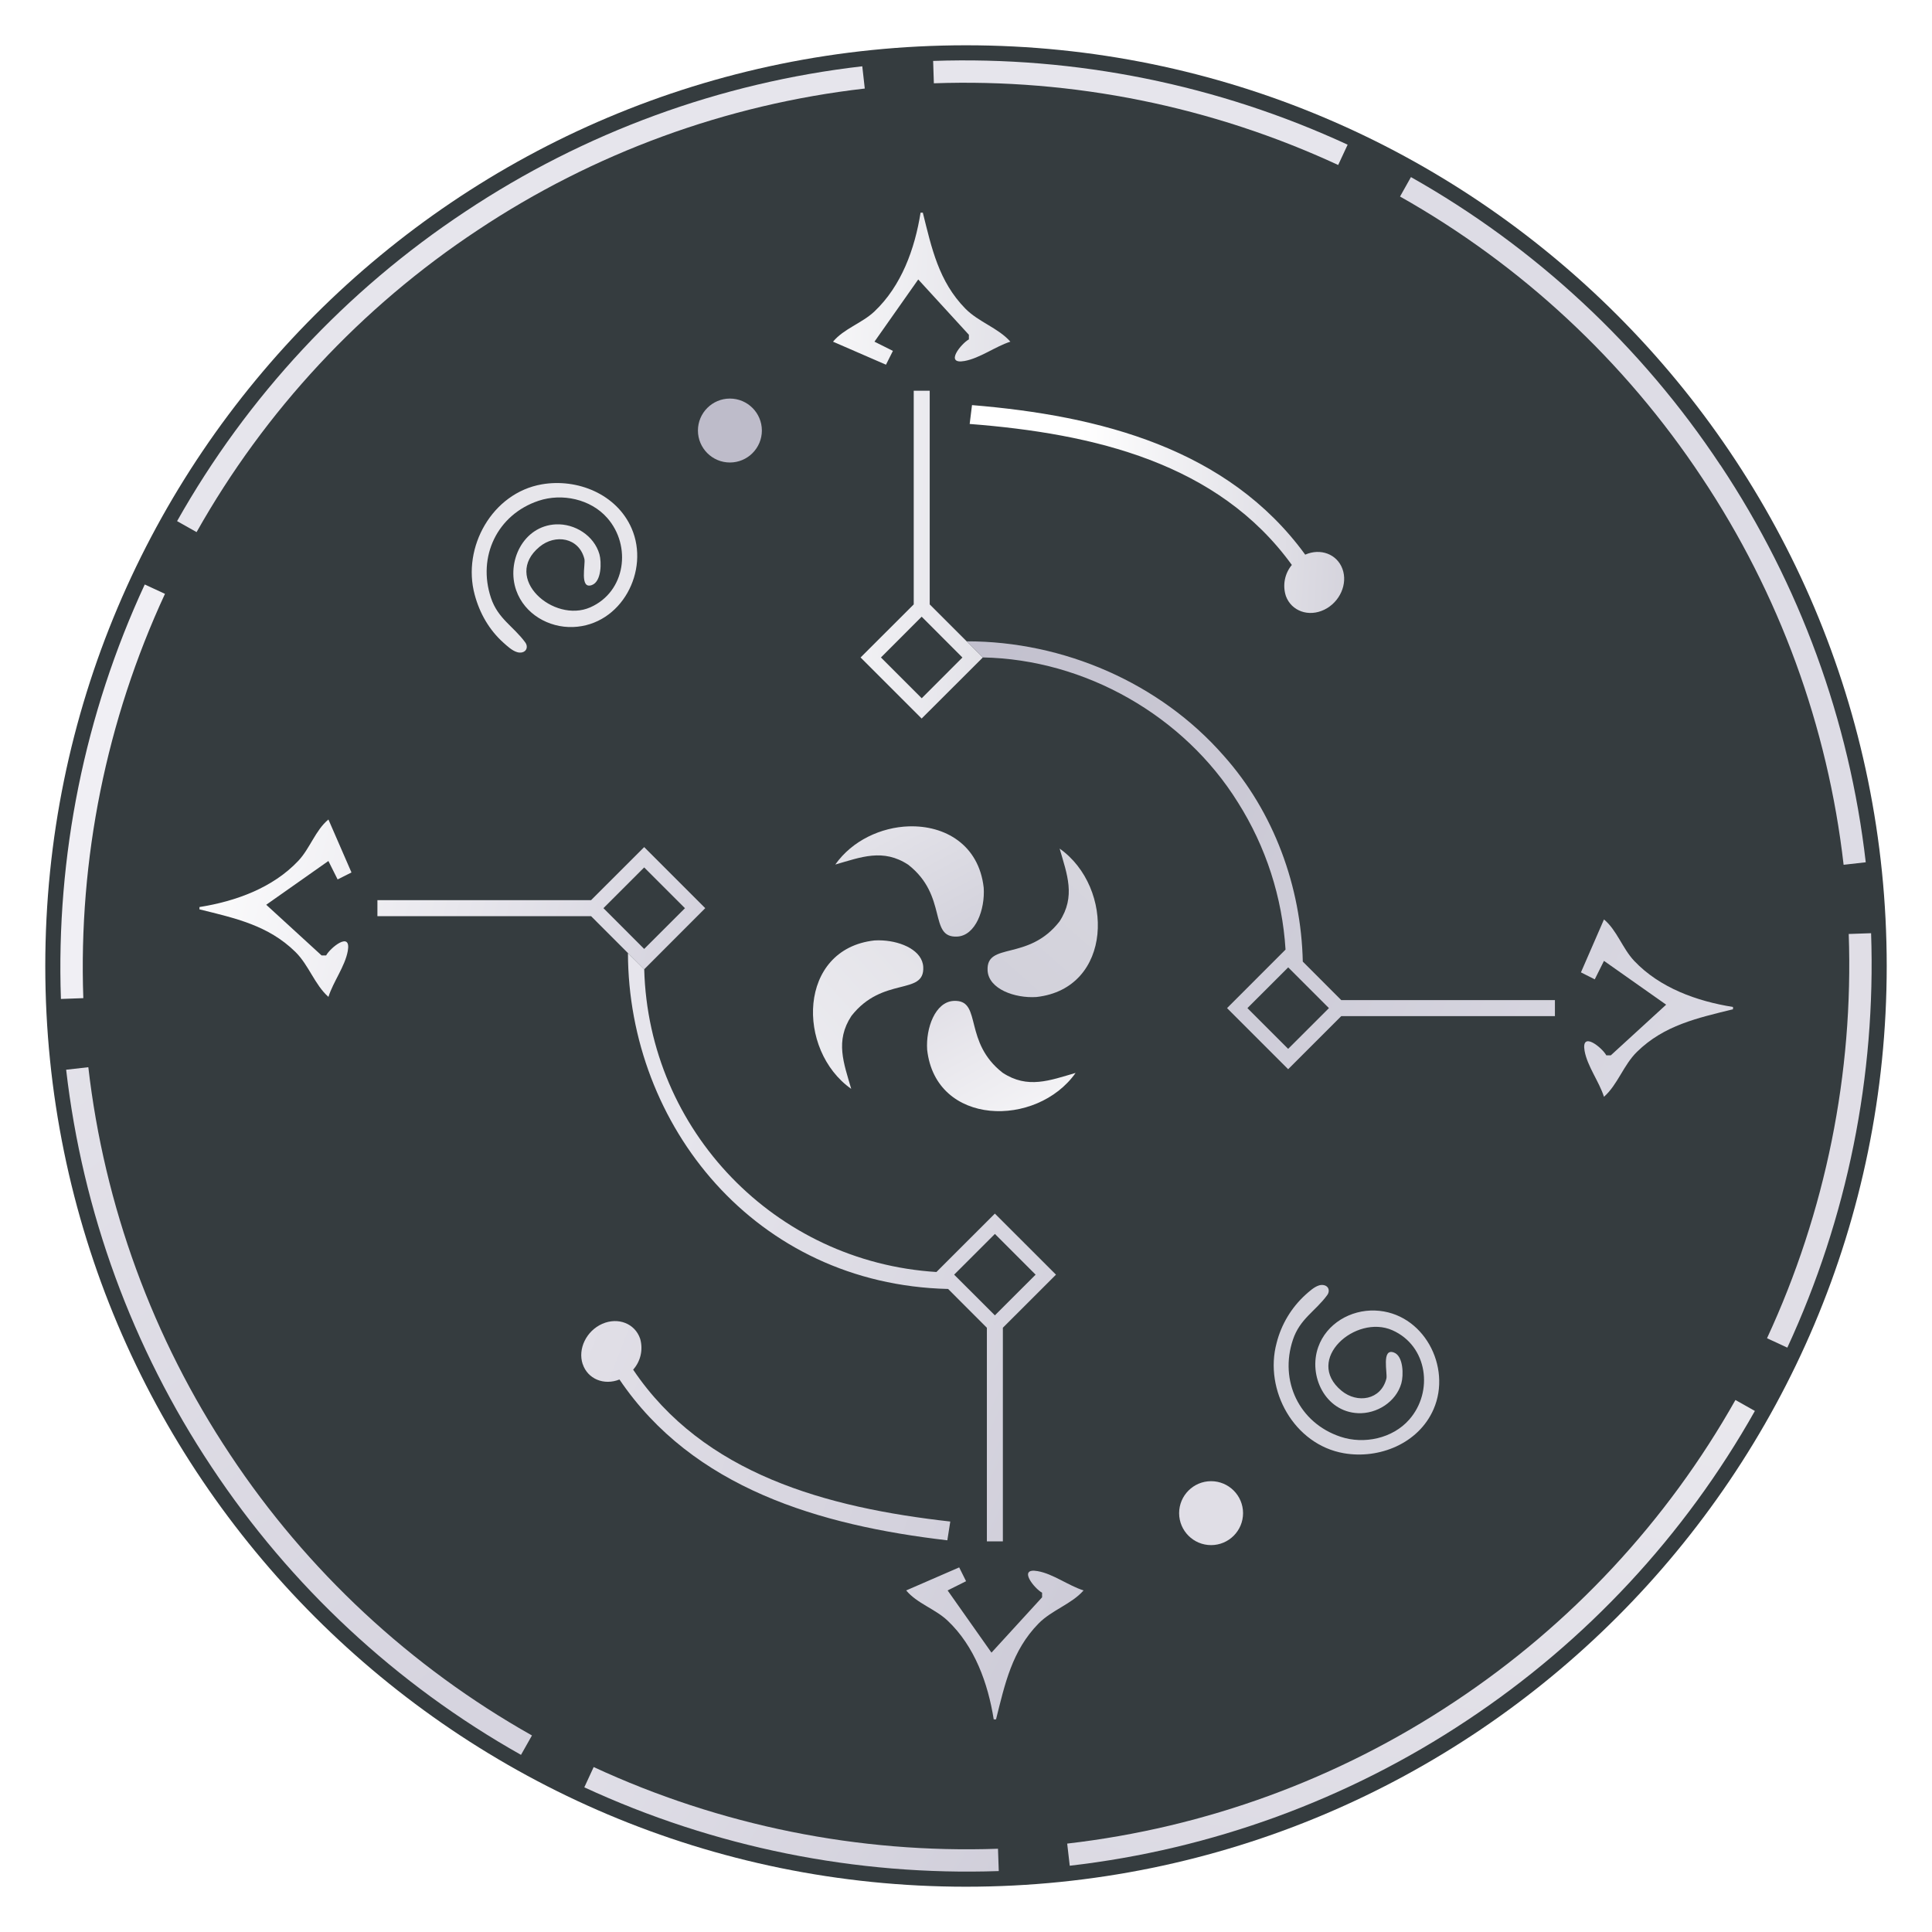
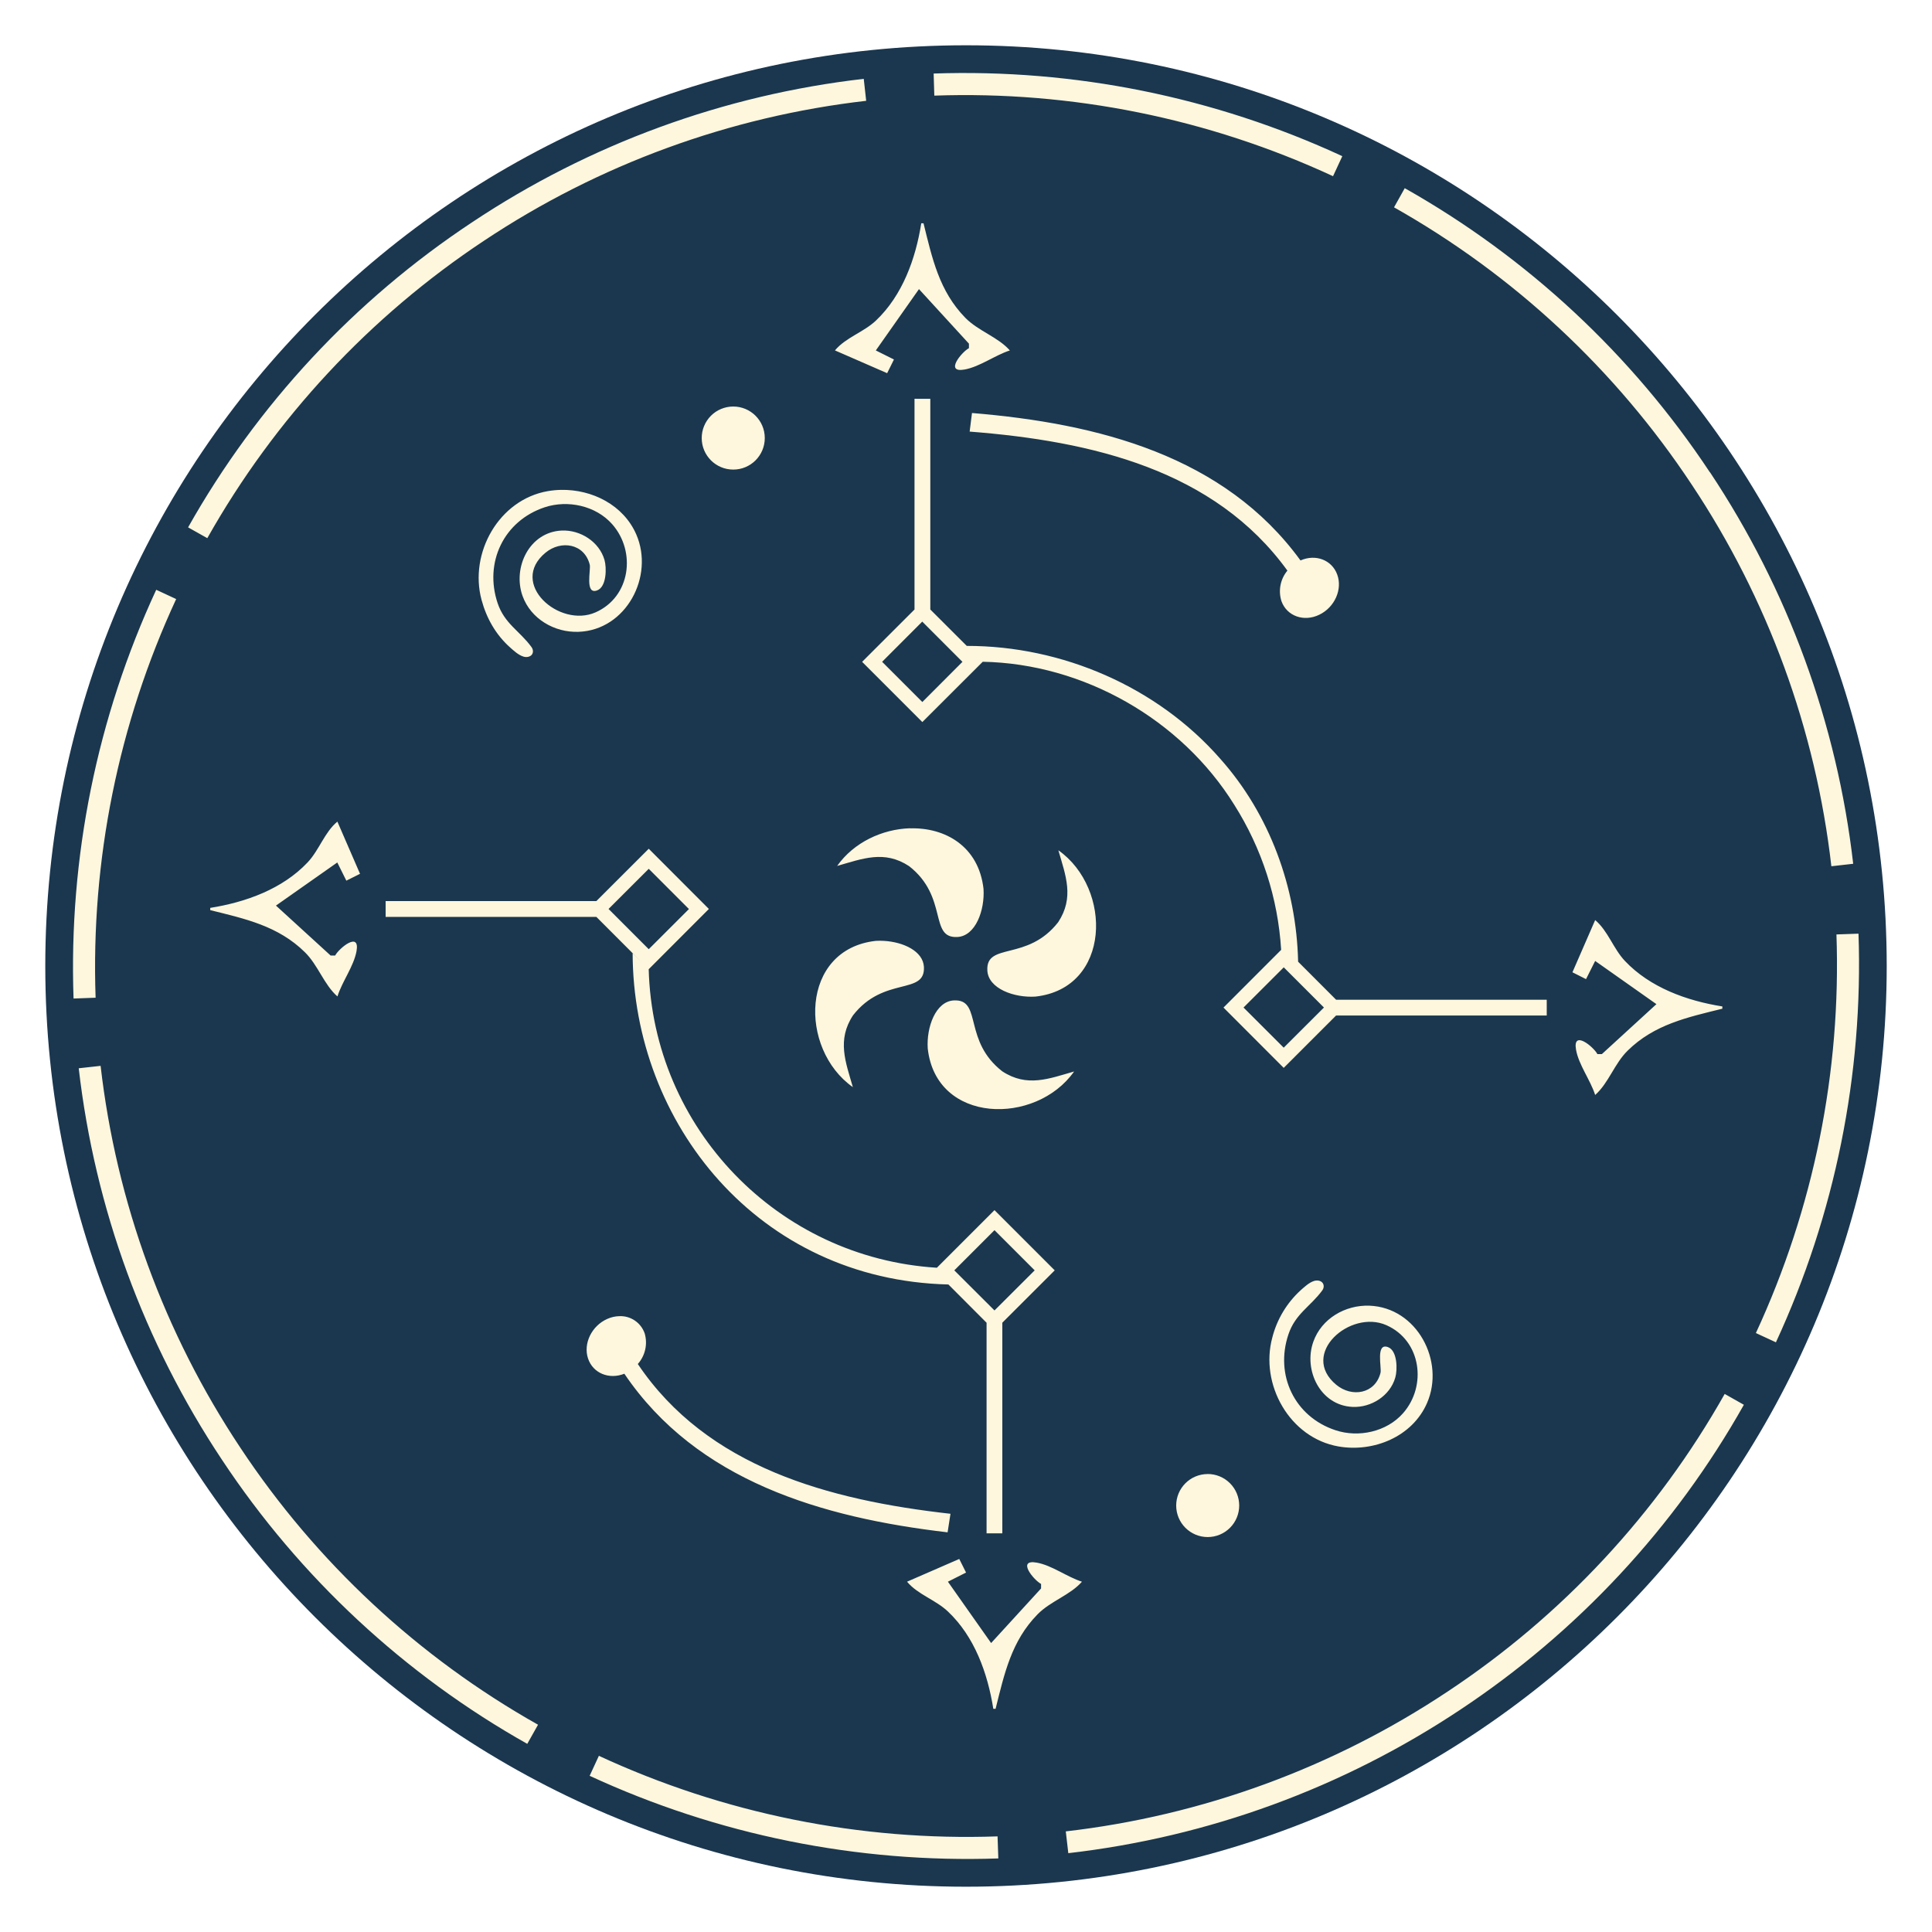
- <svg xmlns="http://www.w3.org/2000/svg" xmlns:xlink="http://www.w3.org/1999/xlink" viewBox="0 0 64 64">
-   <defs>
-     <linearGradient id="r">
-       <stop offset="0" style="stop-color:#e6e5ec;stop-opacity:1" />
-       <stop offset="1" style="stop-color:#c9c7d4;stop-opacity:1" />
-     </linearGradient>
-     <linearGradient id="f">
-       <stop offset="0" stop-color="#fff" />
-       <stop offset="1" stop-color="#ab7eee" stop-opacity="0" style="stop-color:#bebcca;stop-opacity:1" />
-     </linearGradient>
-     <linearGradient id="q">
-       <stop offset="0" stop-color="#e6e5ec" />
-       <stop offset="1" stop-color="#b3b2c2" />
-     </linearGradient>
-     <linearGradient id="p">
-       <stop offset="0" stop-color="#cabde4" style="stop-color:#d6d4df;stop-opacity:1" />
-       <stop offset="1" stop-color="#f0eff3" />
-     </linearGradient>
-     <linearGradient id="o">
-       <stop offset="0" stop-color="#a389d5" style="stop-color:#cfcdd9;stop-opacity:1" />
-       <stop offset="1" stop-color="#edecf2" />
-     </linearGradient>
-     <linearGradient id="n">
-       <stop offset="0" stop-color="#70678d" style="stop-color:#eae9ee;stop-opacity:1" />
-       <stop offset="1" stop-color="#b997f3" style="stop-color:#d6d4df;stop-opacity:1" />
-     </linearGradient>
-     <linearGradient id="m">
-       <stop offset="0" stop-color="#9384a9" />
-       <stop offset="1" stop-color="#665e85" />
-     </linearGradient>
-     <linearGradient id="l">
-       <stop offset="0" stop-color="#fff" />
-       <stop offset="1" stop-color="#513975" />
-     </linearGradient>
-     <linearGradient id="k">
-       <stop offset="0" stop-color="#bfbdcb" style="stop-color:#bebcca;stop-opacity:1" />
-       <stop offset="1" stop-color="#9892b0" style="stop-color:#dddce5;stop-opacity:1" />
-     </linearGradient>
-     <linearGradient xlink:href="#a" id="u" x1="405.68" x2="412.165" y1="2.619" y2="14.716" gradientUnits="userSpaceOnUse" />
-     <linearGradient id="a">
-       <stop offset="0" stop-color="#8b98ad" style="stop-color:#d9d7e0;stop-opacity:1" />
-       <stop offset="1" stop-color="#ccb3f5" style="stop-color:#fff;stop-opacity:1" />
-     </linearGradient>
-     <linearGradient xlink:href="#b" id="v" x1="405.641" x2="394.707" y1="2.469" y2="12.346" gradientUnits="userSpaceOnUse" />
-     <linearGradient id="b">
-       <stop offset="0" stop-color="#8a86a1" style="stop-color:#e3e2e8;stop-opacity:1" />
-       <stop offset="1" stop-color="#d1b6f6" style="stop-color:#f2f2f5;stop-opacity:1" />
-     </linearGradient>
-     <linearGradient xlink:href="#c" id="w" x1="409.172" x2="415.407" y1="6.859" y2="-.187" gradientUnits="userSpaceOnUse" />
-     <linearGradient id="c">
-       <stop offset="0" stop-color="#9891af" style="stop-color:#d1d0da;stop-opacity:1" />
-       <stop offset="1" stop-color="#8a97ad" style="stop-color:#d7d6de;stop-opacity:1" />
-     </linearGradient>
-     <linearGradient xlink:href="#d" id="x" x1="407.239" x2="402.874" y1="3.055" y2="-5.3" gradientUnits="userSpaceOnUse" />
-     <linearGradient id="d">
-       <stop offset="0" stop-color="#8b86a2" style="stop-color:#d2d1db;stop-opacity:1" />
-       <stop offset="1" stop-color="#d4baf6" style="stop-color:#ebeaef;stop-opacity:1" />
-     </linearGradient>
-     <linearGradient xlink:href="#e" id="y" x1="65.445" x2="63.299" y1="11.787" y2="49.271" gradientTransform="rotate(-90 20.264 7.613)scale(.24599)" gradientUnits="userSpaceOnUse" />
-     <linearGradient id="e">
-       <stop offset="0" stop-color="#fff" />
-       <stop offset="1" stop-color="#84819b" style="stop-color:#d5d4dd;stop-opacity:1" />
-     </linearGradient>
-     <linearGradient xlink:href="#f" id="z" x1="412.289" x2="423.389" y1="-9.727" y2="-9.104" gradientTransform="translate(-357.31 19.28)scale(.92448)" gradientUnits="userSpaceOnUse" />
-     <linearGradient id="j">
-       <stop offset="0" stop-color="#fff" style="stop-color:#e5e3ea;stop-opacity:1" />
-       <stop offset="1" stop-color="#ab7eee" stop-opacity="0" style="stop-color:#cfcdd9;stop-opacity:1" />
-     </linearGradient>
-     <linearGradient xlink:href="#g" id="s" x1="391.026" x2="407.8" y1="2.993" y2="15.838" gradientTransform="translate(-354.604 16.012)scale(.92448)" gradientUnits="userSpaceOnUse" />
-     <linearGradient id="g">
-       <stop offset="0" stop-color="#e8e6ed" />
-       <stop offset="1" stop-color="#9892b0" />
-     </linearGradient>
-     <linearGradient xlink:href="#i" id="C" x1="48.634" x2="105.482" y1="40.131" y2="24.899" gradientTransform="matrix(-.24599 0 0 .24599 27.553 12.322)" gradientUnits="userSpaceOnUse" />
-     <linearGradient id="i">
-       <stop offset="0" stop-color="#9a93b2" style="stop-color:#d0ceda;stop-opacity:1" />
-       <stop offset="1" stop-color="#fff" />
-     </linearGradient>
-     <linearGradient xlink:href="#j" id="D" x1="422.575" x2="407.521" y1="-8.144" y2="-13.367" gradientTransform="rotate(181.952 200.051 14.725)scale(.92448)" gradientUnits="userSpaceOnUse" />
-     <linearGradient xlink:href="#g" id="A" x1="391.026" x2="407.8" y1="2.993" y2="15.838" gradientTransform="translate(-354.612 16.084)scale(.92448)" gradientUnits="userSpaceOnUse" />
-     <linearGradient xlink:href="#k" id="t" x1="402.94" x2="428.569" y1="-3.936" y2="8.433" gradientTransform="translate(-354.604 16.012)scale(.92448)" gradientUnits="userSpaceOnUse" />
-     <linearGradient xlink:href="#l" id="J" x1="468.522" x2="474.45" y1="-1.231" y2="-17.443" gradientTransform="rotate(56.422 213.901 -367.4)scale(.92448)" gradientUnits="userSpaceOnUse" />
-     <linearGradient xlink:href="#m" id="H" x1="471.214" x2="488.747" y1="-7.932" y2="-5.112" gradientTransform="rotate(56.422 213.901 -367.4)scale(.92448)" gradientUnits="userSpaceOnUse" />
-     <linearGradient xlink:href="#n" id="G" x1="476.338" x2="490.738" y1="6.99" y2="20.959" gradientTransform="rotate(56.422 213.901 -367.4)scale(.92448)" gradientUnits="userSpaceOnUse" />
-     <linearGradient xlink:href="#o" id="F" x1="486.803" x2="468.735" y1="21.363" y2="30.636" gradientTransform="rotate(56.422 213.901 -367.4)scale(.92448)" gradientUnits="userSpaceOnUse" />
-     <linearGradient xlink:href="#p" id="E" x1="474.144" x2="439.052" y1="32.602" y2="35.709" gradientTransform="rotate(56.422 213.901 -367.4)scale(.92448)" gradientUnits="userSpaceOnUse" />
-     <linearGradient xlink:href="#q" id="I" x1="445.922" x2="454.645" y1="-2.345" y2="-12.736" gradientTransform="rotate(56.422 213.901 -367.4)scale(.92448)" gradientUnits="userSpaceOnUse" />
-     <linearGradient xlink:href="#r" id="B" x1="14.016" x2="28.368" y1="25.823" y2="32.845" gradientUnits="userSpaceOnUse" />
-   </defs>
-   <path fill="#353c3f" d="M62.5 32A30.5 30.5 0 0 1 32 62.5 30.5 30.5 0 0 1 1.5 32 30.5 30.5 0 0 1 32 1.5 30.5 30.5 0 0 1 62.5 32" />
-   <g stroke-width=".661">
-     <path fill="url(#s)" d="m20.735 28.554-7.412-7.4" overflow="visible" transform="matrix(1.51205 0 0 1.51197 .017 .018)" />
-     <g stroke-width=".737">
-       <path fill="url(#t)" d="m21.168 13.23.394.393c2.493.046 4.909 1.42 6.225 3.539a7.6 7.6 0 0 1 1.161 3.59l-1.427 1.428 1.491 1.491 1.296-1.296h5.213v-.39h-5.213l-.939-.94c-.04-1.83-.705-3.651-1.928-5.022-1.558-1.782-3.916-2.796-6.273-2.793m15.55 6.786-.562 1.292.337.17.225-.451 1.517 1.069-1.35 1.236h-.11c-.1-.185-.618-.608-.53-.108.068.377.354.748.473 1.12.333-.294.477-.777.806-1.098.663-.65 1.474-.823 2.342-1.038v-.056c-.882-.14-1.788-.466-2.412-1.126-.286-.304-.42-.747-.736-1.01m-7.705 1.17.994.994-.995.994-.994-.994z" overflow="visible" transform="matrix(1.35764 0 0 1.35758 3.284 3.284)" />
-       <path fill="#b997f3" d="M41.178 50.124a1.06 1.06 0 0 1-1.059 1.06 1.06 1.06 0 0 1-1.059-1.058 1.06 1.06 0 0 1 1.058-1.06 1.06 1.06 0 0 1 1.06 1.057" style="fill:#e0dee6;fill-opacity:1" />
-       <path fill="#c9c7d3" d="M17.13 21.603a.33.33 0 0 0 .17.007c.16-.04.19-.206.102-.326-.395-.54-.906-.785-1.138-1.478-.456-1.362.204-2.76 1.58-3.218.775-.258 1.722-.057 2.272.57.81.921.613 2.441-.56 2.96-1.218.54-2.934-.972-1.683-2.005.522-.432 1.307-.308 1.486.403.042.171-.17 1.017.247.865.324-.117.324-.766.25-1.024-.178-.615-.814-1.015-1.44-.987-1.084.05-1.652 1.241-1.314 2.191.277.78 1.075 1.238 1.88 1.21 1.603-.058 2.552-1.865 1.94-3.27-.494-1.134-1.797-1.66-2.972-1.457-1.645.285-2.65 2.085-2.226 3.654.165.617.48 1.17.958 1.597.113.1.278.258.448.308" style="fill:#e7e6eb;fill-opacity:1" />
-       <g stroke-width="1.414">
-         <path fill="url(#u)" d="M407.03 5.704a1 1 0 0 0-.12 0c-.867.044-1.31 1.274-1.243 2.287.4 3.591 5.134 3.662 6.95 1.086-1.203.347-2.24.764-3.415-.008-1.819-1.418-.993-3.31-2.171-3.365" transform="matrix(.70747 0 0 .70743 -256.284 29.121)" />
-         <path fill="url(#v)" d="M403.585 2.873a3 3 0 0 0-.387 0c-3.592.402-3.663 5.135-1.087 6.95-.346-1.202-.763-2.239.008-3.413 1.464-1.878 3.433-.937 3.365-2.293-.038-.758-.985-1.192-1.9-1.244z" transform="matrix(.70747 0 0 .70743 -256.284 29.121)" />
-         <path fill="url(#w)" d="M411.87-1.428c.346 1.203.764 2.24-.008 3.415-1.464 1.877-3.433.937-3.365 2.292.044.867 1.274 1.31 2.287 1.243 3.591-.4 3.662-5.134 1.086-6.95" transform="matrix(.70747 0 0 .70743 -256.284 29.121)" />
-         <path fill="url(#x)" d="M404.817-2.47c-1.305.041-2.657.662-3.452 1.789 1.203-.346 2.24-.764 3.415.008 1.877 1.464.936 3.433 2.292 3.365.866-.043 1.31-1.274 1.243-2.287-.225-2.02-1.822-2.926-3.498-2.874" transform="matrix(.70747 0 0 .70743 -256.284 29.121)" />
-       </g>
-       <path fill="url(#y)" d="m17.906 5.918 1.293.562.169-.337-.45-.225L19.986 4.4l1.236 1.35v.112c-.184.1-.607.617-.108.528.377-.068.75-.353 1.12-.472-.294-.334-.775-.478-1.098-.806-.65-.663-.822-1.474-1.038-2.342h-.055c-.14.882-.466 1.787-1.126 2.411-.304.287-.747.42-1.01.737m.672 7.706 1.49 1.49 1.493-1.49-1.296-1.295V7.115h-.39v5.214zm.497 0 .994-.995.994.996-.993.994z" transform="matrix(1.35764 0 0 1.35758 3.284 3.284)" />
-       <path fill="url(#z)" d="M30.336 11.461c.136.367-.063.814-.444.998-.38.184-.8.034-.935-.333a.8.8 0 0 1 .145-.76c-1.801-2.49-4.833-3.205-7.861-3.44l.057-.46c3.124.257 6.246 1.06 8.13 3.649.375-.165.776-.012.908.346" transform="matrix(1.35764 0 0 1.35758 3.284 3.284)" />
-       <path fill="url(#A)" d="M12.903 20.837c.01 4.199 3.103 8.084 7.812 8.196l.946.947v5.212h.39v-5.213l1.296-1.295-1.491-1.49-1.426 1.425a7.604 7.604 0 0 1-7.13-7.387Zm8.954 6.853.993.994-.994.993-.994-.993zm-.872 8.137-1.293.562c.263.317.707.45 1.01.737.661.623.986 1.529 1.126 2.41h.056c.217-.866.389-1.678 1.038-2.34.323-.329.804-.472 1.098-.807-.372-.118-.743-.405-1.12-.471-.499-.09-.076.428.108.527v.112l-1.235 1.35-1.07-1.518.45-.225z" overflow="visible" style="fill:url(#B);fill-opacity:1" transform="matrix(1.35764 0 0 1.35758 3.284 3.284)" />
-       <path fill="url(#C)" d="m5.595 17.578.562 1.292-.338.17-.225-.45-1.517 1.068 1.35 1.236h.112c.1-.185.617-.608.528-.108-.068.376-.355.749-.472 1.12-.335-.295-.478-.775-.807-1.098-.662-.65-1.474-.823-2.34-1.038v-.056c.881-.14 1.786-.466 2.41-1.126.287-.304.419-.748.736-1.01m7.705.673 1.49 1.49-1.49 1.492-1.295-1.296H6.79v-.391h5.213zm0 .496-.994.994.994.995.995-.994z" transform="matrix(1.35764 0 0 1.35758 3.284 3.284)" />
-       <path fill="url(#D)" d="M11.798 30.865c-.123-.371.092-.811.478-.981.387-.17.8-.008.925.365a.8.8 0 0 1-.171.753c1.715 2.55 4.72 3.368 7.738 3.706l-.072.458c-3.113-.363-6.207-1.272-8-3.924-.38.152-.777-.014-.897-.377" transform="matrix(1.35764 0 0 1.35758 3.284 3.284)" />
-       <path fill="#9892b0" d="M43.696 42.58a.33.33 0 0 1 .17-.006c.16.04.19.206.102.325-.395.54-.906.785-1.138 1.48-.456 1.36.204 2.76 1.58 3.216.776.258 1.722.057 2.272-.569.81-.92.614-2.442-.558-2.96-1.218-.54-2.935.972-1.684 2.005.522.431 1.307.308 1.486-.404.042-.17-.17-1.016.247-.864.323.116.323.765.248 1.023-.176.615-.813 1.016-1.439.987-1.083-.05-1.652-1.24-1.314-2.19.277-.78 1.075-1.239 1.882-1.21 1.602.058 2.552 1.865 1.938 3.271-.494 1.133-1.797 1.66-2.972 1.456-1.644-.285-2.65-2.086-2.226-3.655a3.23 3.23 0 0 1 .958-1.596c.113-.1.28-.258.448-.309" style="fill:#d4d3dc;fill-opacity:1" />
-       <path fill="#bebcca" d="M25.238 14.261a1.06 1.06 0 0 1-1.059 1.06 1.06 1.06 0 0 1-1.059-1.058 1.06 1.06 0 0 1 1.058-1.06 1.06 1.06 0 0 1 1.06 1.057" />
-     </g>
-     <path fill="url(#E)" d="m1.924 23.37-.486.055a19.8 19.8 0 0 0 3.184 8.701 19.76 19.76 0 0 0 6.781 6.31l.24-.425a19.3 19.3 0 0 1-6.614-6.155 19.3 19.3 0 0 1-3.105-8.485" overflow="visible" transform="matrix(1.51205 0 0 1.51197 .017 .018)" />
-     <path fill="url(#F)" d="M21.853 40.493a19.45 19.45 0 0 1-8.858-1.79l-.205.444a20 20 0 0 0 9.08 1.835z" overflow="visible" transform="matrix(1.51205 0 0 1.51197 .017 .018)" />
-     <path fill="#f0eff4" d="m5.465 19.672-.67-.31a30.15 30.15 0 0 0-2.777 13.73l.742-.027a29.41 29.408 0 0 1 2.705-13.393" overflow="visible" />
-     <path fill="url(#G)" d="m38.435 30.901-.426-.24a19.3 19.3 0 0 1-6.156 6.613 19.3 19.3 0 0 1-8.484 3.106l.056.485a19.8 19.8 0 0 0 8.7-3.182 19.76 19.76 0 0 0 6.31-6.782" overflow="visible" transform="matrix(1.51205 0 0 1.51197 .017 .018)" />
-     <path fill="#e6e5ec" d="M28.564 2.196A29.878 29.877 0 0 0 15.41 7.011a29.878 29.877 0 0 0-9.544 10.252l.646.364a29.137 29.136 0 0 1 9.307-10 29.137 29.136 0 0 1 12.828-4.694z" overflow="visible" />
-     <path fill="url(#H)" d="m40.981 20.434-.49.017a19.45 19.45 0 0 1-1.79 8.857l.445.206a20 20 0 0 0 1.835-9.081" overflow="visible" style="fill:#e0dee6;fill-opacity:1" transform="matrix(1.51205 0 0 1.51197 .017 .018)" />
-     <path fill="url(#I)" d="M29.513 3.158a20 20 0 0 0-9.081-1.835l.016.49a19.45 19.45 0 0 1 8.858 1.79z" overflow="visible" style="fill:#e6e5ec;fill-opacity:1" transform="matrix(1.51205 0 0 1.51197 .017 .018)" />
-     <path fill="url(#J)" d="M37.68 10.18a19.8 19.8 0 0 0-6.78-6.312l-.239.426a19.3 19.3 0 0 1 6.613 6.157 19.25 19.25 0 0 1 3.105 8.484l.485-.055a19.8 19.8 0 0 0-3.182-8.7" overflow="visible" style="fill:#dddce5;fill-opacity:1" transform="matrix(1.51205 0 0 1.51197 .017 .018)" />
-   </g>
+ <svg xmlns="http://www.w3.org/2000/svg" viewBox="0 0 64 64">
+   <path fill="#1b374f" d="M62.5 32A30.5 30.5 0 0 1 32 62.5 30.5 30.5 0 0 1 1.5 32 30.5 30.5 0 0 1 32 1.5 30.5 30.5 0 0 1 62.5 32" />
+   <path d="m20.735 28.554-7.412-7.4" style="fill:#fef7dd" />
+   <path d="m20.433 1.322.015.491a19.45 19.45 0 0 1 8.859 1.79l.206-.445a20 20 0 0 0-9.08-1.836m-1.553.118a19.76 19.76 0 0 0-8.7 3.186 19.76 19.76 0 0 0-6.312 6.78l.427.24a19.3 19.3 0 0 1 6.155-6.614 19.3 19.3 0 0 1 8.484-3.104ZM30.9 3.87l-.238.425a19.3 19.3 0 0 1 6.612 6.157 19.25 19.25 0 0 1 3.105 8.484l.485-.055a19.8 19.8 0 0 0-3.182-8.7h-.003a19.8 19.8 0 0 0-6.778-6.311m-10.743.779c-.125.791-.418 1.604-1.01 2.165-.274.257-.672.376-.908.66l1.16.506.151-.304-.403-.201.959-1.363 1.11 1.212v.1c-.166.09-.546.555-.098.475.339-.061.675-.317 1.007-.424-.264-.3-.697-.429-.987-.723-.584-.596-.738-1.324-.931-2.103Zm-.15 3.9v4.682l-1.164 1.163 1.338 1.338 1.34-1.338v-.002c2.238.042 4.408 1.276 5.59 3.178a6.8 6.8 0 0 1 1.042 3.224l-1.281 1.282 1.338 1.34 1.164-1.164h4.68v-.35h-4.68l-.844-.845c-.036-1.643-.632-3.278-1.73-4.509-1.4-1.6-3.516-2.511-5.632-2.508l-.81-.809V8.55Zm-4.028.172a.7.7 0 0 0-.7.702.7.7 0 0 0 .701.699.7.7 0 0 0 .7-.7V9.42a.7.7 0 0 0-.701-.699m5.305.144-.052.413c2.719.211 5.442.853 7.06 3.089a.72.72 0 0 0-.131.682c.121.33.498.464.84.298.342-.165.52-.565.397-.895-.118-.321-.478-.46-.815-.311-1.691-2.325-4.494-3.045-7.3-3.276m-9.13 1.708a2 2 0 0 0-.294.028c-1.088.189-1.752 1.378-1.472 2.416.11.408.317.774.633 1.056.075.066.185.171.297.204a.2.2 0 0 0 .113.004c.106-.026.125-.136.067-.215-.261-.358-.6-.519-.753-.977-.302-.9.135-1.826 1.045-2.129.512-.17 1.138-.037 1.502.377.536.61.406 1.614-.37 1.957-.805.358-1.94-.642-1.113-1.325.345-.286.865-.204.983.266.028.113-.113.673.163.572.214-.077.214-.506.165-.676-.117-.407-.538-.673-.952-.654-.717.033-1.093.82-.87 1.45.184.515.712.819 1.245.8 1.06-.038 1.687-1.234 1.283-2.164-.286-.656-.982-1.003-1.672-.99m-8.994 2.22a19.94 19.94 0 0 0-1.837 9.082l.49-.018a19.45 19.45 0 0 1 1.79-8.858zm17.02.707.893.894-.891.893-.894-.894zM7.185 17.944c-.285.235-.404.634-.662.907-.56.592-1.372.884-2.163 1.01v.05c.777.193 1.507.35 2.101.933.296.29.424.72.725.985.105-.333.362-.668.424-1.006.08-.449-.385-.07-.475.097h-.1L5.82 19.81l1.363-.958.201.404.304-.152zm12.719.148c-.61.02-1.243.31-1.615.837.563-.161 1.048-.357 1.598.004.878.685.438 1.607 1.072 1.575.406-.02.613-.596.582-1.07-.106-.945-.853-1.369-1.637-1.344zm-5.801.455-1.164 1.163H8.257v.351h4.682l1.008 1.009-.202-.2c.01 3.77 2.788 7.258 7.016 7.359l.848.85v4.68h.35v-4.681l1.164-1.163-1.338-1.338-1.28 1.28a6.827 6.828 0 0 1-6.403-6.633l1.337-1.339zm9.101.034c.162.562.358 1.048-.004 1.598-.685.878-1.606.438-1.574 1.072.02.405.597.612 1.07.581 1.68-.187 1.714-2.402.508-3.251m-9.101.412.893.894-.893.892-.893-.894zm21.028 1.139-.505 1.16.302.152.203-.404 1.361.96-1.212 1.11h-.099c-.09-.167-.554-.546-.475-.097.06.338.318.67.425 1.005.299-.264.428-.698.723-.986.595-.584 1.324-.738 2.103-.931v-.05c-.792-.126-1.606-.42-2.166-1.012-.257-.273-.377-.67-.66-.907m5.851.302-.49.017a19.45 19.45 0 0 1-1.79 8.857l.445.206a20 20 0 0 0 1.835-9.08m-21.835.16c-1.68.187-1.714 2.401-.509 3.25-.162-.562-.357-1.047.004-1.596.685-.879 1.606-.439 1.575-1.074-.018-.354-.461-.556-.89-.58a1.4 1.4 0 0 0-.18 0m9.065.588.893.893-.894.892-.893-.892zm-7.329.735c-.406.02-.613.596-.581 1.07.187 1.68 2.403 1.714 3.252.509-.563.162-1.048.357-1.597-.004-.852-.664-.466-1.549-1.017-1.575zM1.924 23.371l-.486.054a19.8 19.8 0 0 0 3.184 8.701 19.76 19.76 0 0 0 6.782 6.31l.239-.425a19.3 19.3 0 0 1-6.614-6.155 19.3 19.3 0 0 1-3.105-8.485m19.861 3.651.893.893-.893.891-.893-.891zm7.159 1.119a.2.2 0 0 0-.057.009c-.111.034-.221.138-.296.204a2.14 2.14 0 0 0-.634 1.056c-.28 1.037.385 2.23 1.472 2.418.777.135 1.64-.215 1.966-.964.406-.93-.222-2.125-1.281-2.164-.534-.019-1.062.285-1.245.801-.224.629.153 1.415.87 1.448.413.02.835-.245.951-.652.05-.17.05-.6-.164-.677-.276-.1-.136.459-.164.571-.118.471-.638.553-.983.267-.827-.683.308-1.682 1.113-1.325.776.343.906 1.349.37 1.957-.364.414-.99.548-1.502.377-.91-.301-1.347-1.228-1.045-2.127.153-.46.491-.622.753-.98.058-.078.037-.187-.069-.214a.2.2 0 0 0-.055-.005m-15.5.792a.7.7 0 0 0-.26.06c-.347.152-.541.547-.43.88.108.326.466.475.807.339 1.61 2.381 4.387 3.198 7.182 3.524l.064-.412c-2.71-.304-5.407-1.038-6.947-3.328a.72.72 0 0 0 .154-.676.57.57 0 0 0-.57-.387m24.565 1.728a19.3 19.3 0 0 1-6.156 6.613 19.3 19.3 0 0 1-8.484 3.107l.056.484a19.8 19.8 0 0 0 8.7-3.182 19.76 19.76 0 0 0 6.31-6.781zm-11.489 1.78a.7.7 0 0 0-.698.7.7.7 0 0 0 .7.7.7.7 0 0 0 .7-.702.7.7 0 0 0-.702-.699m-5.518 1.888-1.16.505c.236.284.635.403.907.661.594.56.884 1.373 1.01 2.164h.05c.195-.778.35-1.506.933-2.1.29-.296.722-.424.986-.725-.334-.106-.668-.365-1.006-.424-.449-.08-.068.385.098.474v.1l-1.11 1.213-.96-1.363.403-.203zm-8.007 4.374-.205.444a20 20 0 0 0 9.08 1.836l-.017-.49a19.45 19.45 0 0 1-8.858-1.79" style="fill:#fef7dd" transform="matrix(1.49093 0 0 1.49085 .464 .465)" />
</svg>
